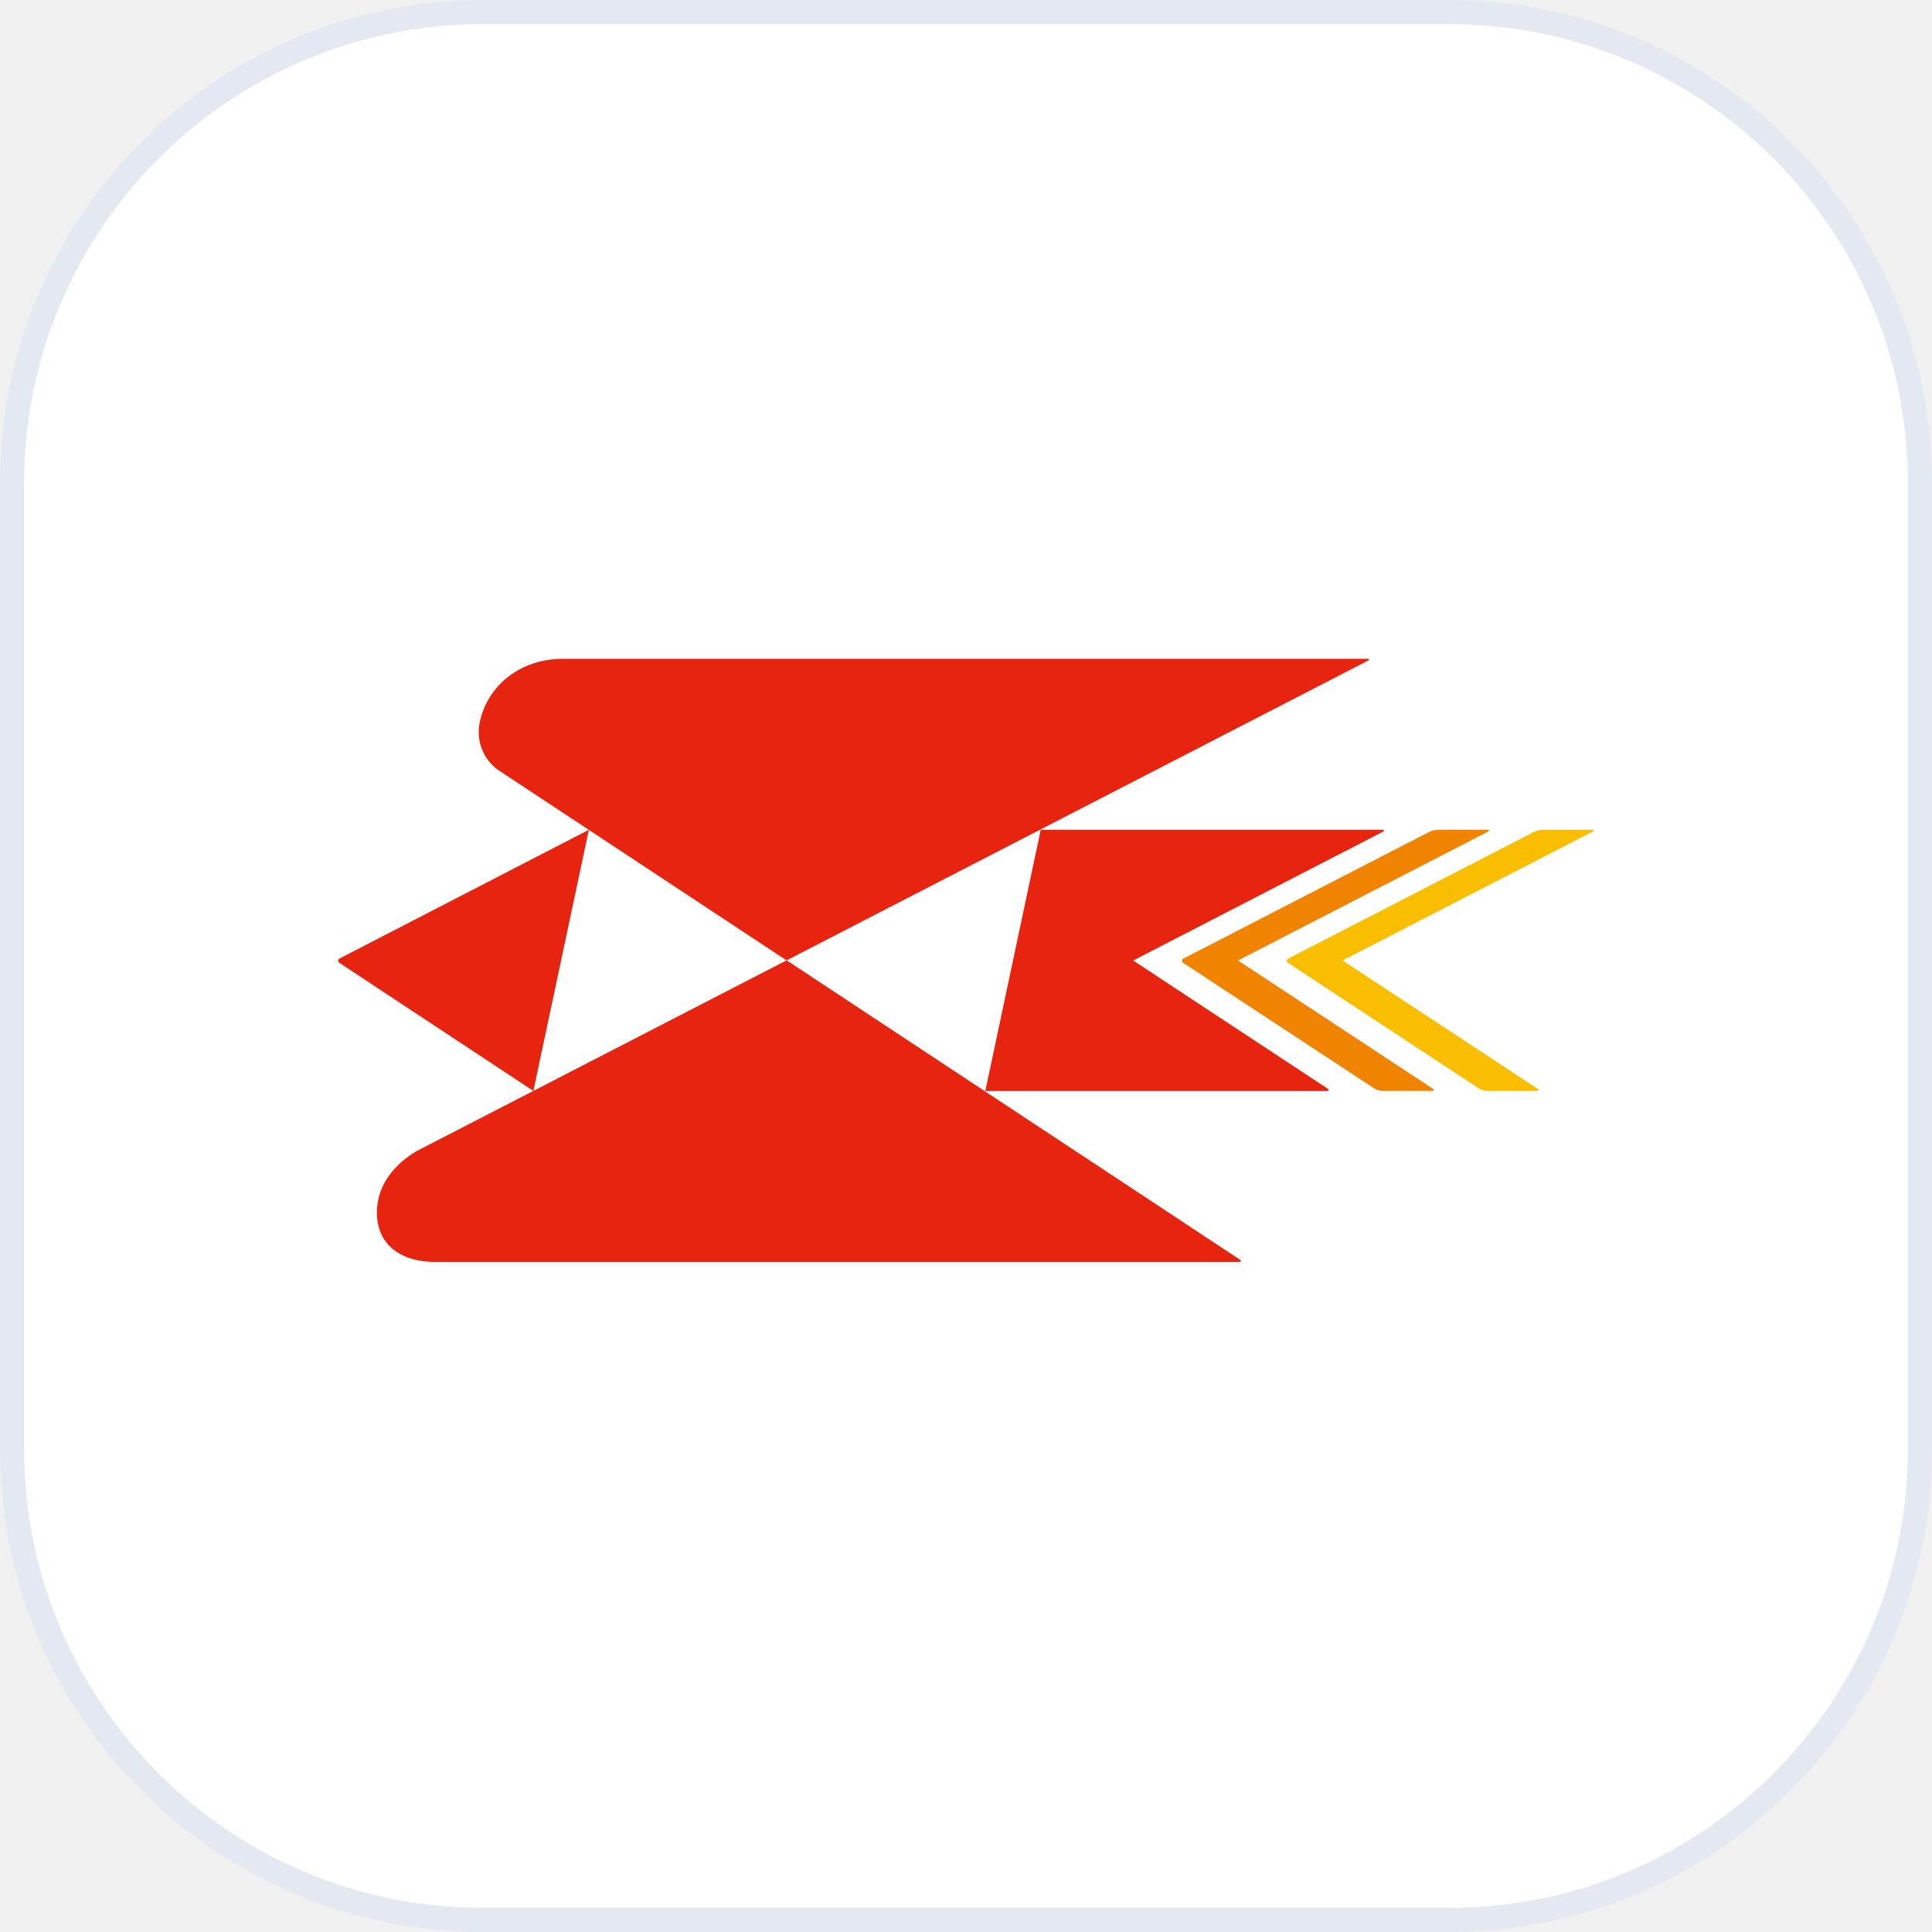
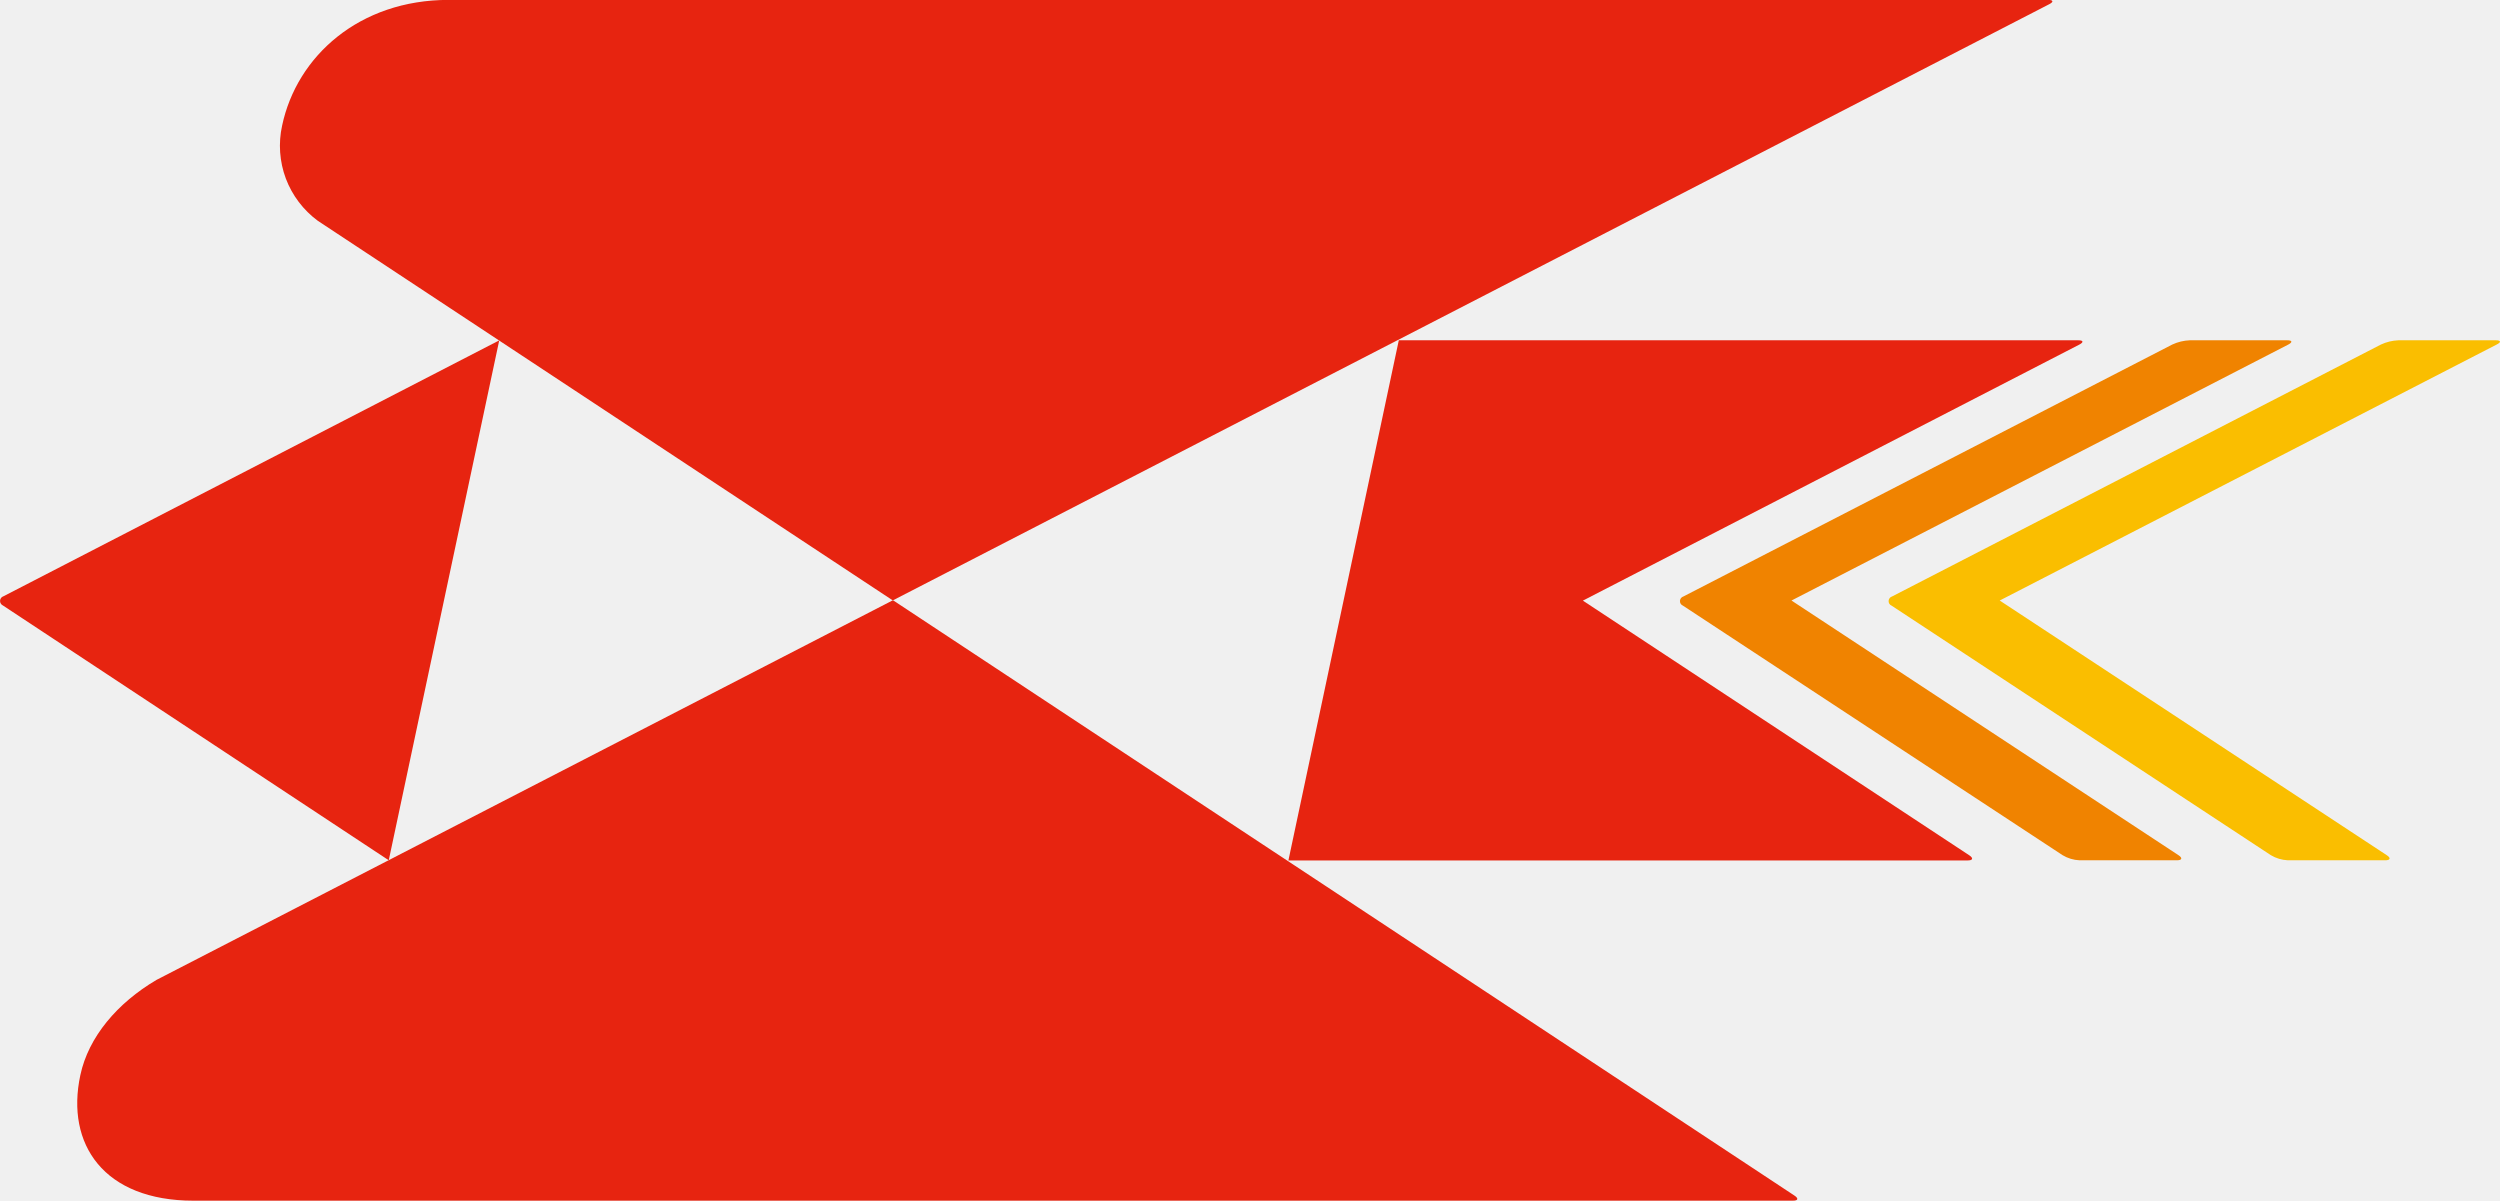
- <svg xmlns="http://www.w3.org/2000/svg" width="80" height="80" viewBox="0 0 80 80" fill="none">
-   <rect x="0.5" y="0.5" width="79" height="79" rx="19.5" fill="white" />
-   <rect x="0.5" y="0.5" width="79" height="79" rx="19.5" stroke="#E4E9F1" />
-   <g clip-path="url(#clip0_33_4123)">
+ <svg xmlns="http://www.w3.org/2000/svg" width="36" viewBox="14 27.28 52 24.974" fill="none">
+   <g clip-path="url(#c)">
    <path d="M14.073 39.682C14.053 39.688 14.035 39.701 14.022 39.717C14.009 39.734 14.002 39.754 14.001 39.776C14 39.797 14.005 39.818 14.017 39.835C14.028 39.853 14.044 39.867 14.064 39.876L22.086 45.174L24.384 34.36L14.073 39.682Z" fill="#E72410" />
    <path d="M61.575 34.358H59.547C59.421 34.363 59.298 34.393 59.184 34.446L49.016 39.686C48.996 39.692 48.978 39.704 48.965 39.72C48.952 39.737 48.944 39.757 48.943 39.778C48.942 39.8 48.947 39.82 48.958 39.838C48.97 39.856 48.986 39.87 49.006 39.878L56.902 45.068C57.009 45.132 57.13 45.169 57.254 45.174H59.281C59.386 45.174 59.401 45.126 59.314 45.069L51.263 39.771L61.596 34.447C61.689 34.398 61.681 34.358 61.575 34.358Z" fill="#F08300" />
    <path d="M57.23 34.358H43.095L40.799 45.177H54.931C55.036 45.177 55.05 45.129 54.962 45.071L46.924 39.773L57.251 34.447C57.344 34.398 57.335 34.358 57.23 34.358Z" fill="#E72410" />
    <path d="M65.914 34.358H63.886C63.761 34.363 63.638 34.393 63.524 34.446L53.356 39.686C53.336 39.692 53.318 39.704 53.305 39.72C53.292 39.737 53.284 39.757 53.283 39.778C53.282 39.8 53.287 39.82 53.298 39.838C53.309 39.856 53.326 39.87 53.346 39.878L61.234 45.068C61.341 45.132 61.462 45.168 61.586 45.174H63.614C63.719 45.174 63.734 45.126 63.646 45.069L55.594 39.771L65.93 34.447C66.029 34.398 66.02 34.358 65.914 34.358Z" fill="#FABE00" />
    <path d="M56.603 27.278H23.331C21.473 27.278 20.174 28.448 19.868 29.892C19.787 30.259 19.814 30.641 19.945 30.993C20.078 31.345 20.309 31.65 20.611 31.873L32.566 39.766H32.575L56.625 27.367C56.719 27.319 56.71 27.278 56.603 27.278Z" fill="#E72410" />
    <path d="M51.326 52.149L32.577 39.767H32.569L17.255 47.662C16.44 48.142 15.84 48.849 15.671 49.643C15.362 51.083 16.164 52.254 18.023 52.254H51.294C51.401 52.254 51.414 52.208 51.326 52.149Z" fill="#E72410" />
  </g>
  <defs>
-     <clipPath id="clip0_33_4123">
+     <clipPath id="c">
      <rect width="52" height="24.974" fill="white" transform="translate(14 27.2796)" />
    </clipPath>
  </defs>
</svg>
